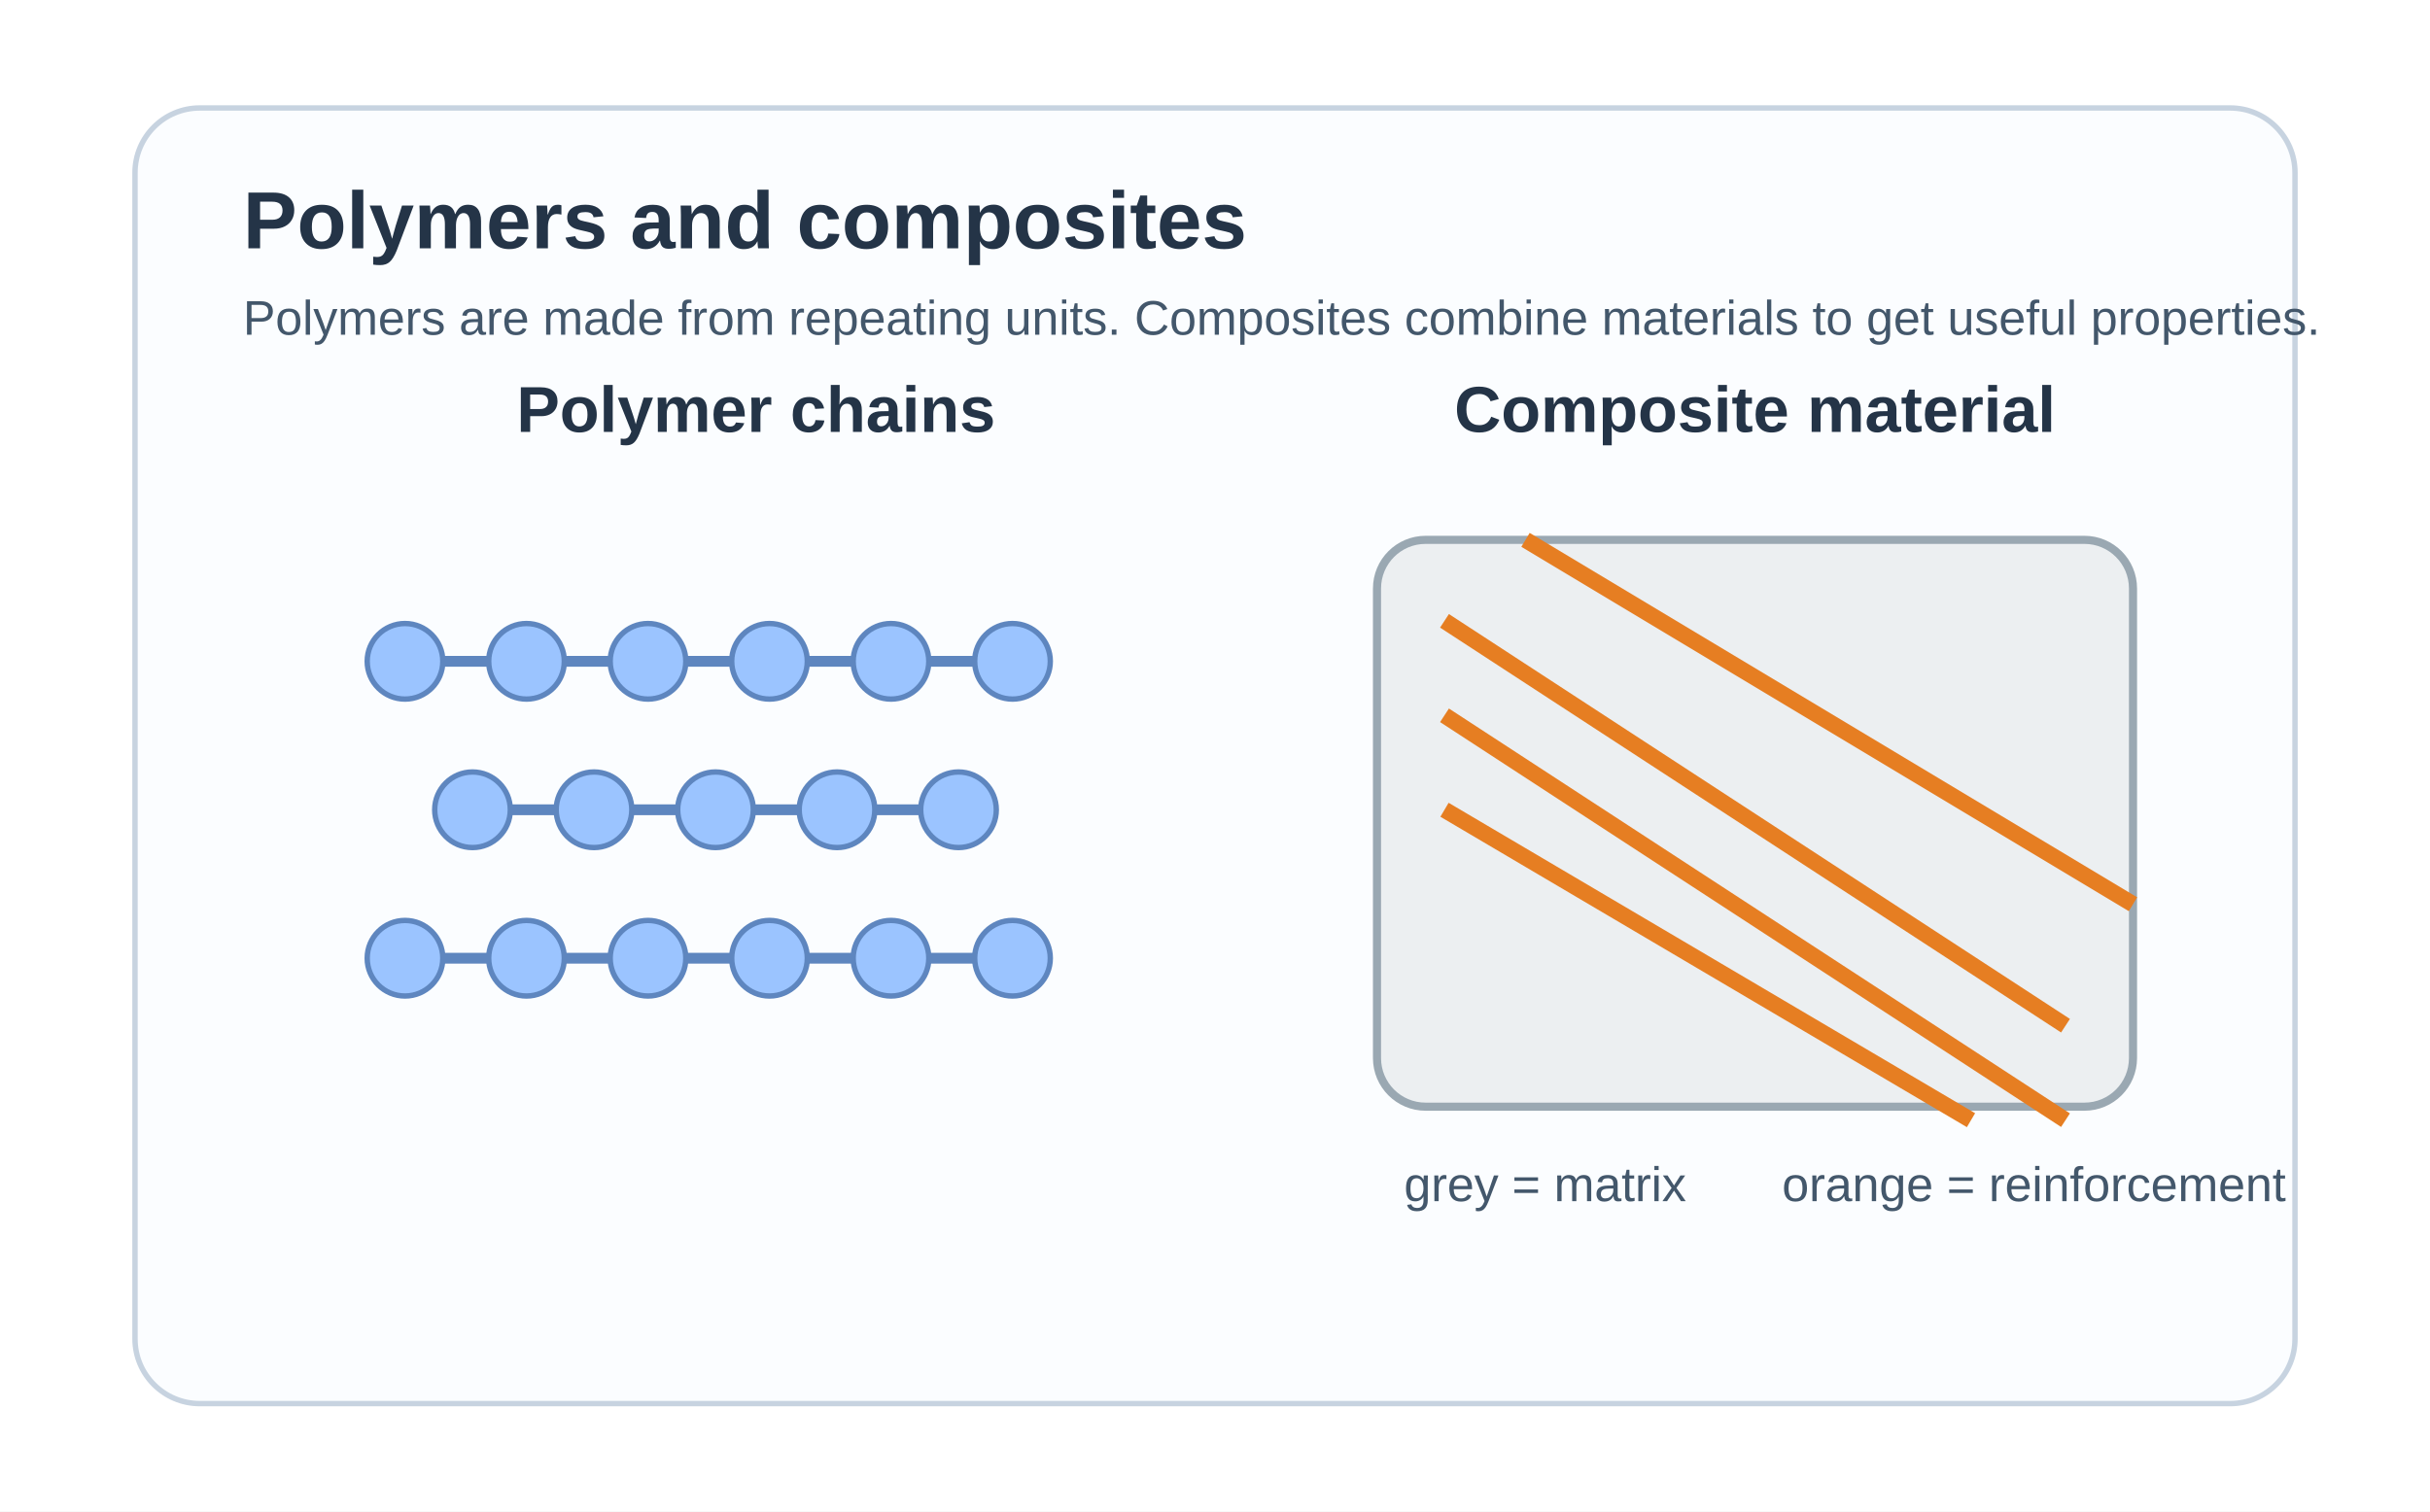
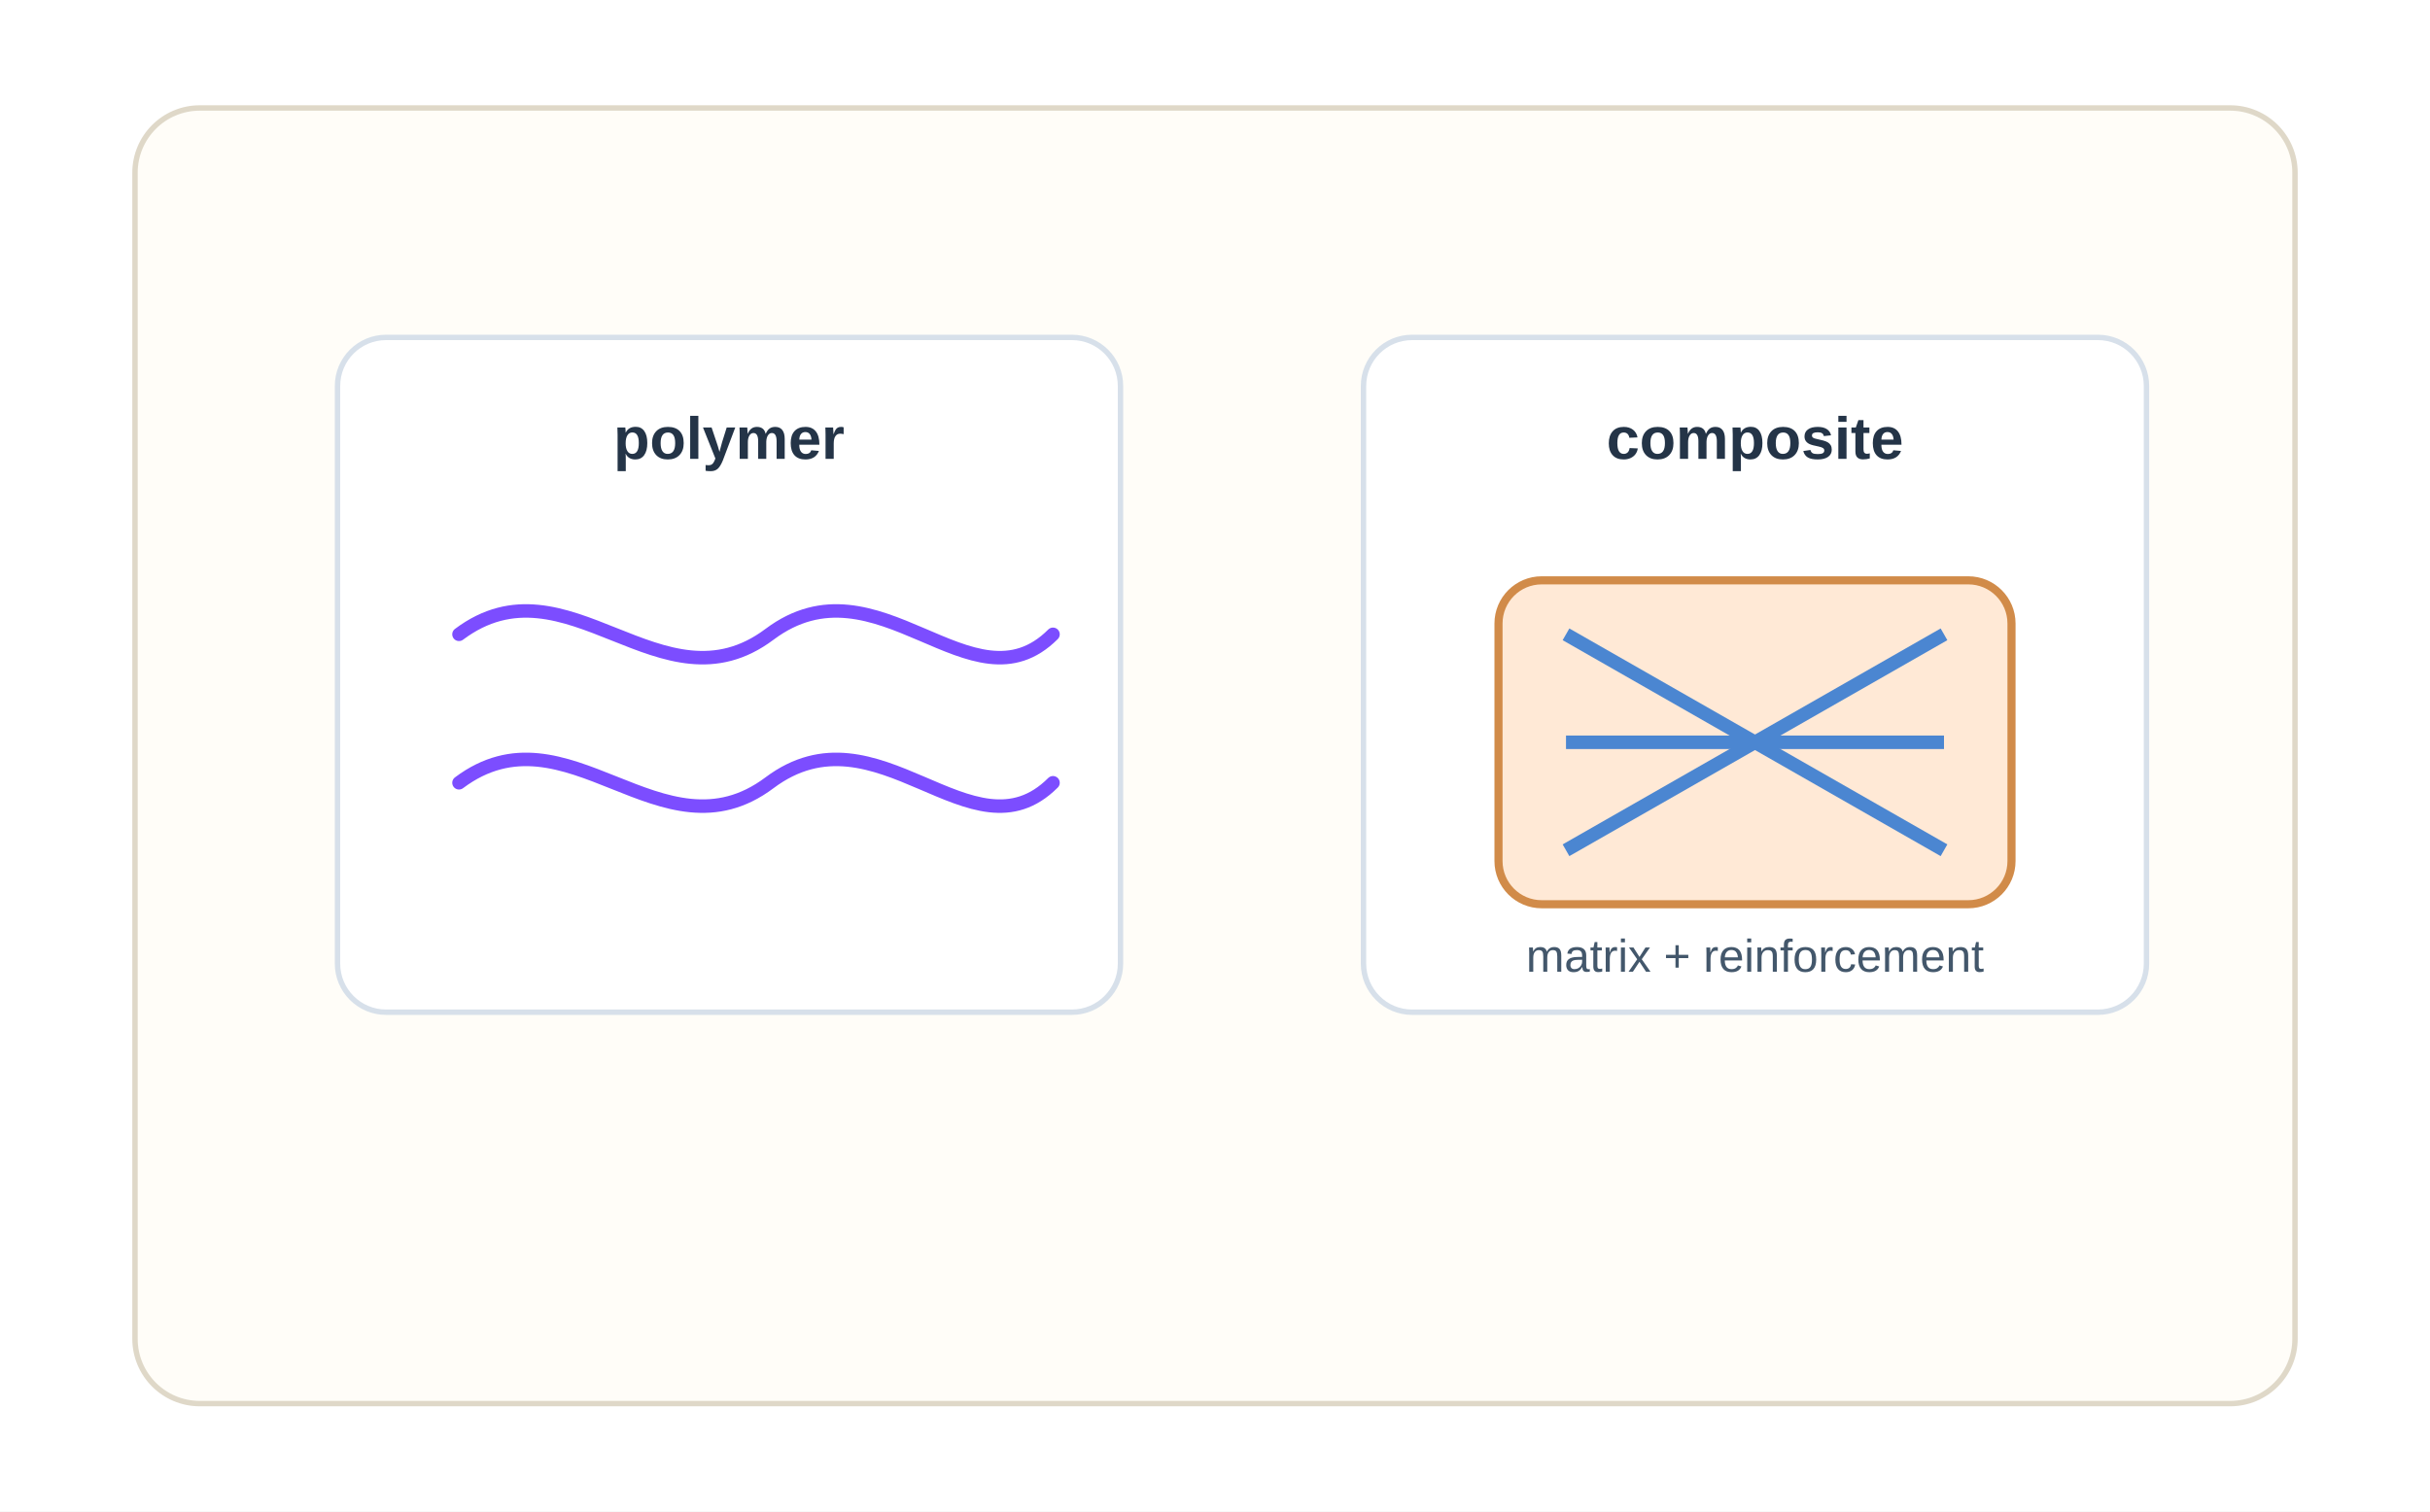
- <svg xmlns="http://www.w3.org/2000/svg" viewBox="0 0 900 560" role="img" aria-labelledby="title desc">
+ <svg xmlns="http://www.w3.org/2000/svg" viewBox="0 0 900 560" role="img">
  <rect width="900" height="560" fill="#ffffff" />
-   <rect x="50" y="40" width="800" height="480" rx="24" fill="#fbfdff" stroke="#c7d3e0" stroke-width="2" />
-   <text x="90" y="92" font-family="Arial" font-size="30" font-weight="700" fill="#243447">Polymers and composites</text>
-   <text x="90" y="124" font-family="Arial" font-size="18" fill="#43576b">Polymers are made from repeating units. Composites combine materials to get useful properties.</text>
-   <g transform="translate(120 175)">
-     <text x="160" y="-15" text-anchor="middle" font-family="Arial" font-size="24" font-weight="700" fill="#243447">Polymer chains</text>
-     <g fill="#9bc4ff" stroke="#5e86bf" stroke-width="2">
-       <circle cx="30" cy="70" r="14" />
-       <circle cx="75" cy="70" r="14" />
-       <circle cx="120" cy="70" r="14" />
-       <circle cx="165" cy="70" r="14" />
-       <circle cx="210" cy="70" r="14" />
-       <circle cx="255" cy="70" r="14" />
-       <circle cx="55" cy="125" r="14" />
-       <circle cx="100" cy="125" r="14" />
-       <circle cx="145" cy="125" r="14" />
-       <circle cx="190" cy="125" r="14" />
-       <circle cx="235" cy="125" r="14" />
-       <circle cx="30" cy="180" r="14" />
-       <circle cx="75" cy="180" r="14" />
-       <circle cx="120" cy="180" r="14" />
-       <circle cx="165" cy="180" r="14" />
-       <circle cx="210" cy="180" r="14" />
-       <circle cx="255" cy="180" r="14" />
+   <defs>
+     <style>
+ .t{font-family:Arial,Helvetica,sans-serif;fill:#243447}
+ .label{font-family:Arial,Helvetica,sans-serif;font-size:22px;font-weight:700;fill:#243447}
+ .small{font-family:Arial,Helvetica,sans-serif;font-size:17px;fill:#43576b}
+ .axis{stroke:#2f3f4f;stroke-width:3;fill:none;stroke-linecap:round}
+ .grid{stroke:#d7e0ea;stroke-width:2}
+ .line{stroke:#2e86de;stroke-width:7;fill:none;stroke-linecap:round;stroke-linejoin:round}
+ .wire{stroke:#43576b;stroke-width:4.5;fill:none;stroke-linecap:round;stroke-linejoin:round}
+ .tile{fill:#ffffff;stroke:#d7e0ea;stroke-width:2}
+ </style>
+   </defs>
+   <rect x="50" y="40" width="800" height="480" rx="24" fill="#fffdf8" stroke="#dfd8c8" stroke-width="2" />
+   <g transform="translate(125 125)">
+     <rect class="tile" x="0" y="0" width="290" height="250" rx="18" />
+     <text class="label" x="145" y="45" text-anchor="middle">polymer</text>
+     <g stroke="#7c4dff" stroke-width="5" fill="none" stroke-linecap="round">
+       <path d="M45 110 C85 80 120 140 160 110 C200 80 235 140 265 110" />
+       <path d="M45 165 C85 135 120 195 160 165 C200 135 235 195 265 165" />
    </g>
-     <g stroke="#5e86bf" stroke-width="4">
-       <line x1="44" y1="70" x2="61" y2="70" />
-       <line x1="89" y1="70" x2="106" y2="70" />
-       <line x1="134" y1="70" x2="151" y2="70" />
-       <line x1="179" y1="70" x2="196" y2="70" />
-       <line x1="224" y1="70" x2="241" y2="70" />
-       <line x1="69" y1="125" x2="86" y2="125" />
-       <line x1="114" y1="125" x2="131" y2="125" />
-       <line x1="159" y1="125" x2="176" y2="125" />
-       <line x1="204" y1="125" x2="221" y2="125" />
-       <line x1="44" y1="180" x2="61" y2="180" />
-       <line x1="89" y1="180" x2="106" y2="180" />
-       <line x1="134" y1="180" x2="151" y2="180" />
-       <line x1="179" y1="180" x2="196" y2="180" />
-       <line x1="224" y1="180" x2="241" y2="180" />
+     <rect class="tile" x="380" y="0" width="290" height="250" rx="18" />
+     <text class="label" x="525" y="45" text-anchor="middle">composite</text>
+     <rect x="430" y="90" width="190" height="120" rx="16" fill="#ffe9d6" stroke="#d18b49" stroke-width="3" />
+     <g stroke="#4b86d1" stroke-width="5">
+       <line x1="455" y1="110" x2="595" y2="190" />
+       <line x1="455" y1="190" x2="595" y2="110" />
+       <line x1="455" y1="150" x2="595" y2="150" />
    </g>
-   </g>
-   <g transform="translate(500 170)">
-     <text x="150" y="-10" text-anchor="middle" font-family="Arial" font-size="24" font-weight="700" fill="#243447">Composite material</text>
-     <rect x="10" y="30" width="280" height="210" rx="18" fill="#eceff1" stroke="#9aa8b2" stroke-width="3" />
-     <g stroke="#e67e22" stroke-width="6">
-       <line x1="35" y1="60" x2="265" y2="210" />
-       <line x1="35" y1="95" x2="265" y2="245" />
-       <line x1="35" y1="130" x2="230" y2="245" />
-       <line x1="65" y1="30" x2="290" y2="165" />
-     </g>
-     <text x="20" y="275" font-family="Arial" font-size="18" fill="#43576b">grey = matrix</text>
-     <text x="160" y="275" font-family="Arial" font-size="18" fill="#43576b">orange = reinforcement</text>
+     <text class="small" x="525" y="235" text-anchor="middle">matrix + reinforcement</text>
  </g>
</svg>
